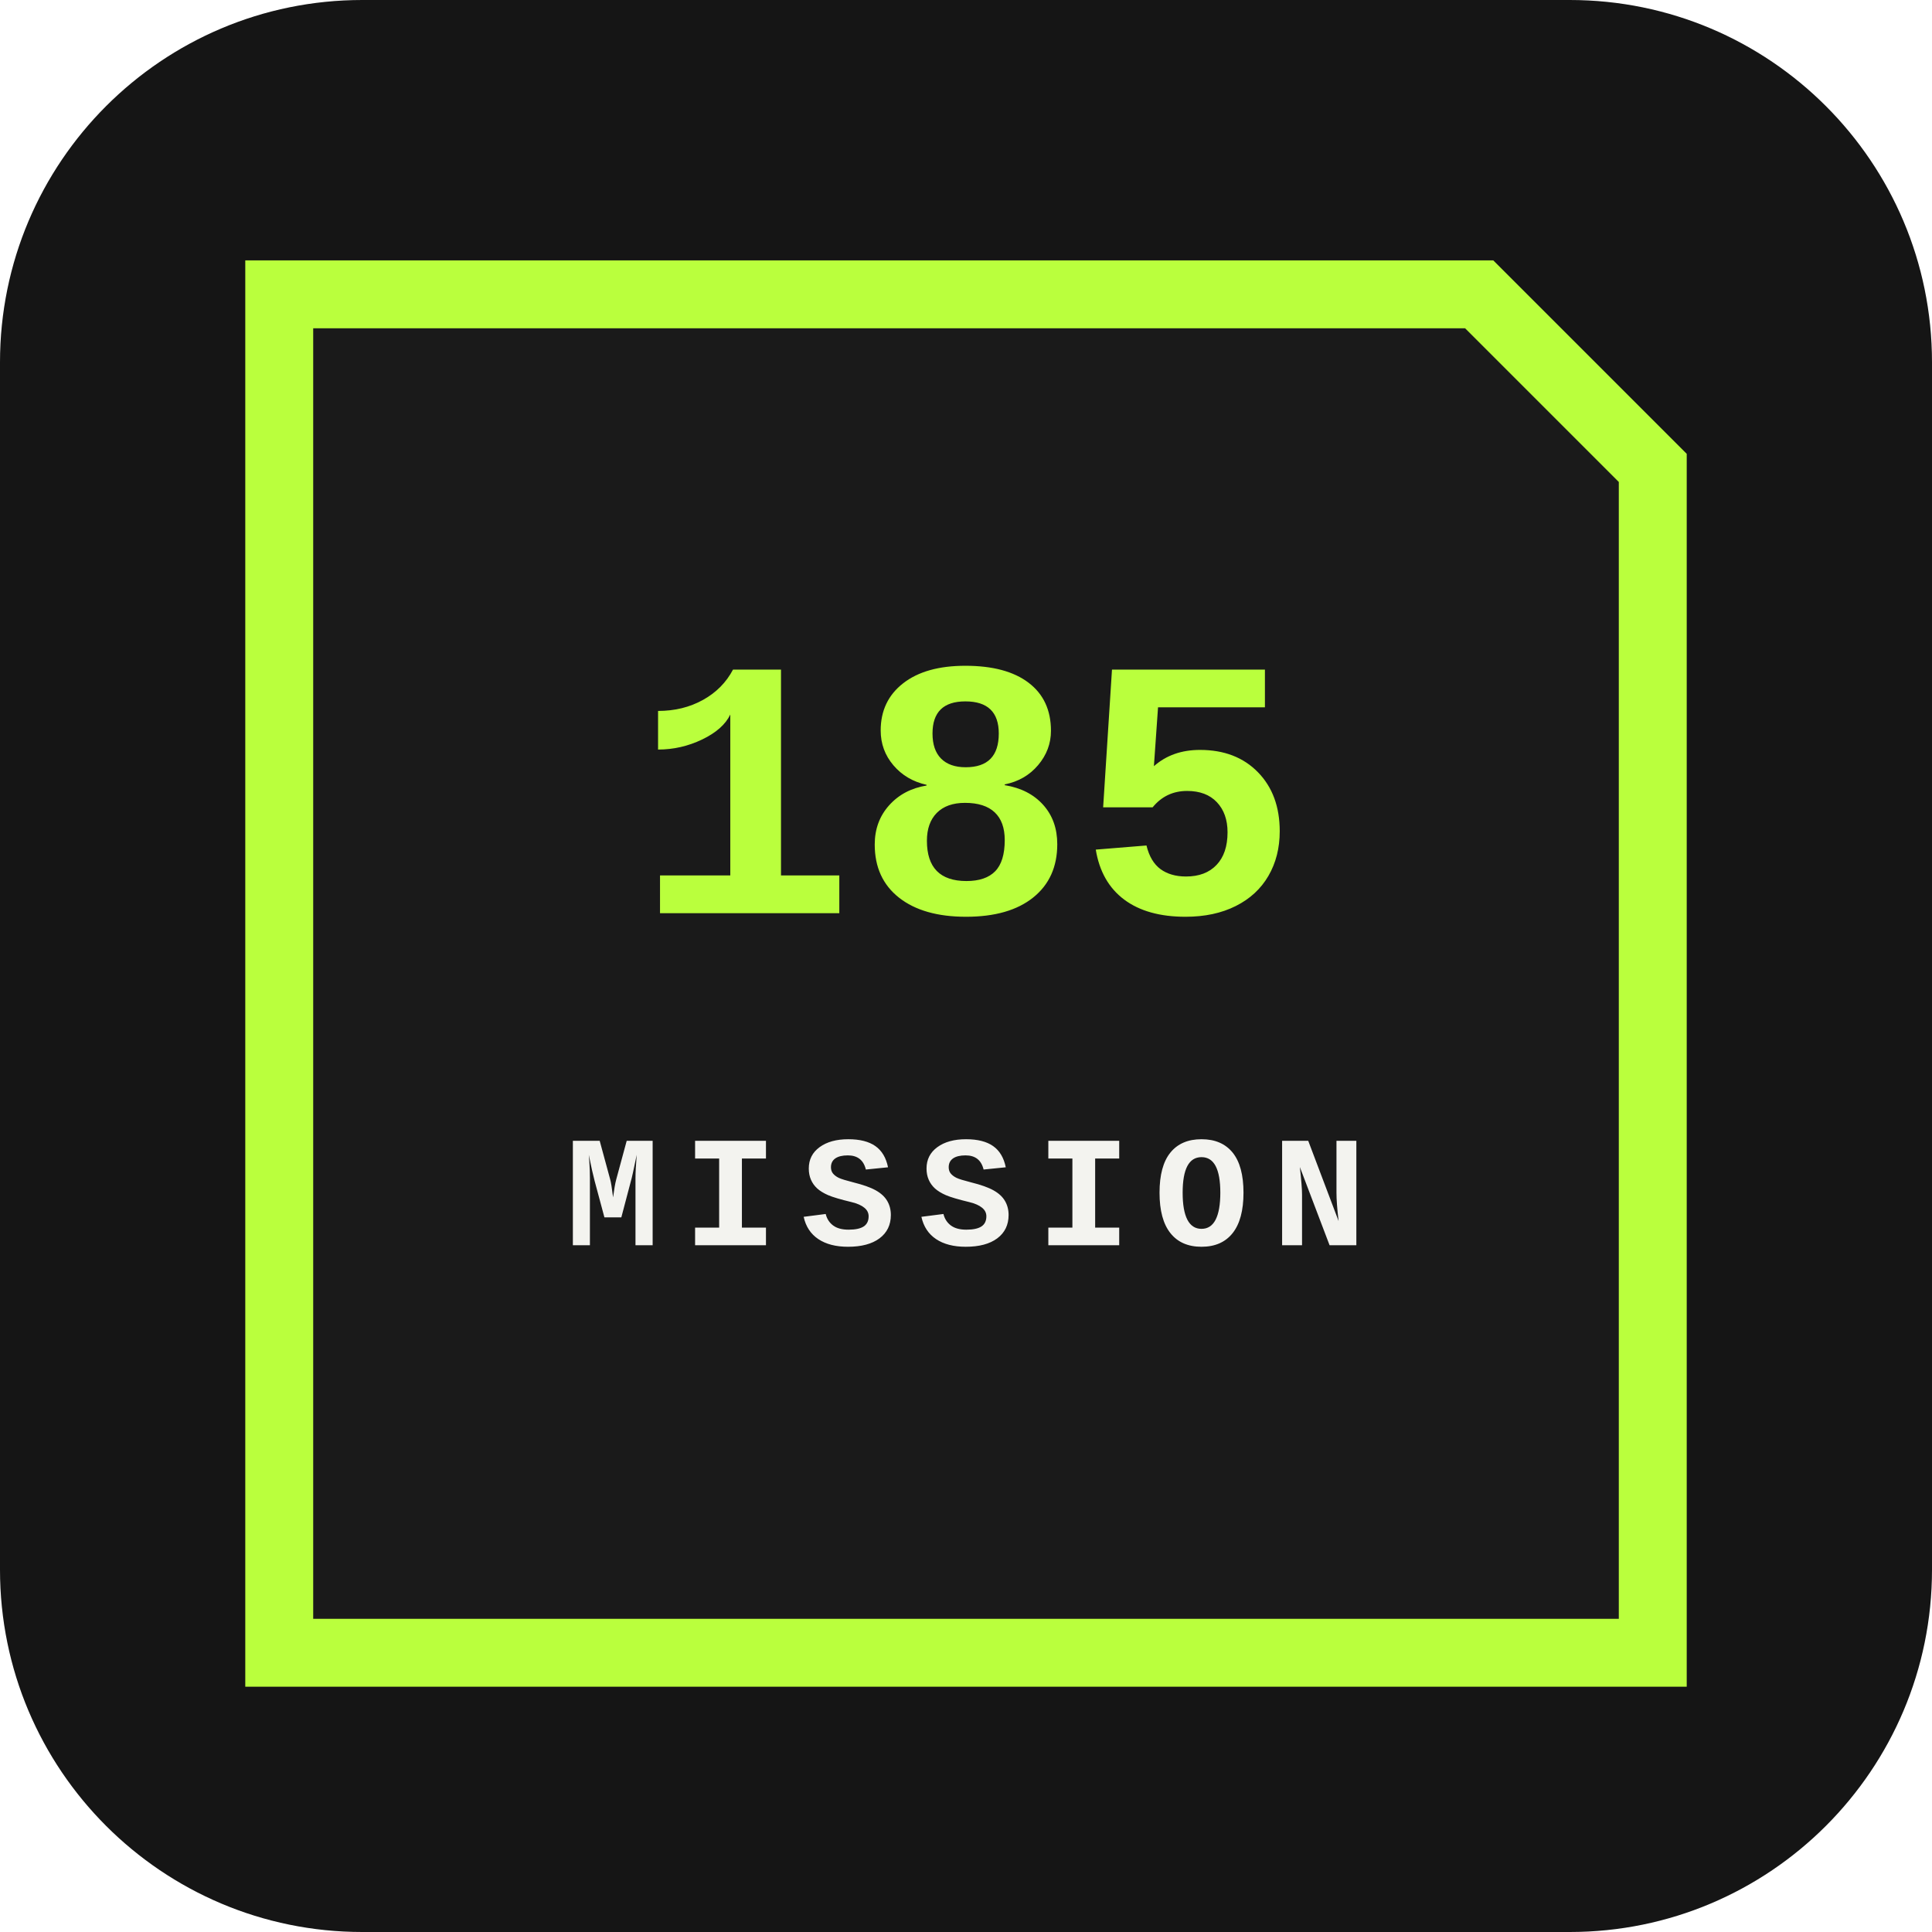
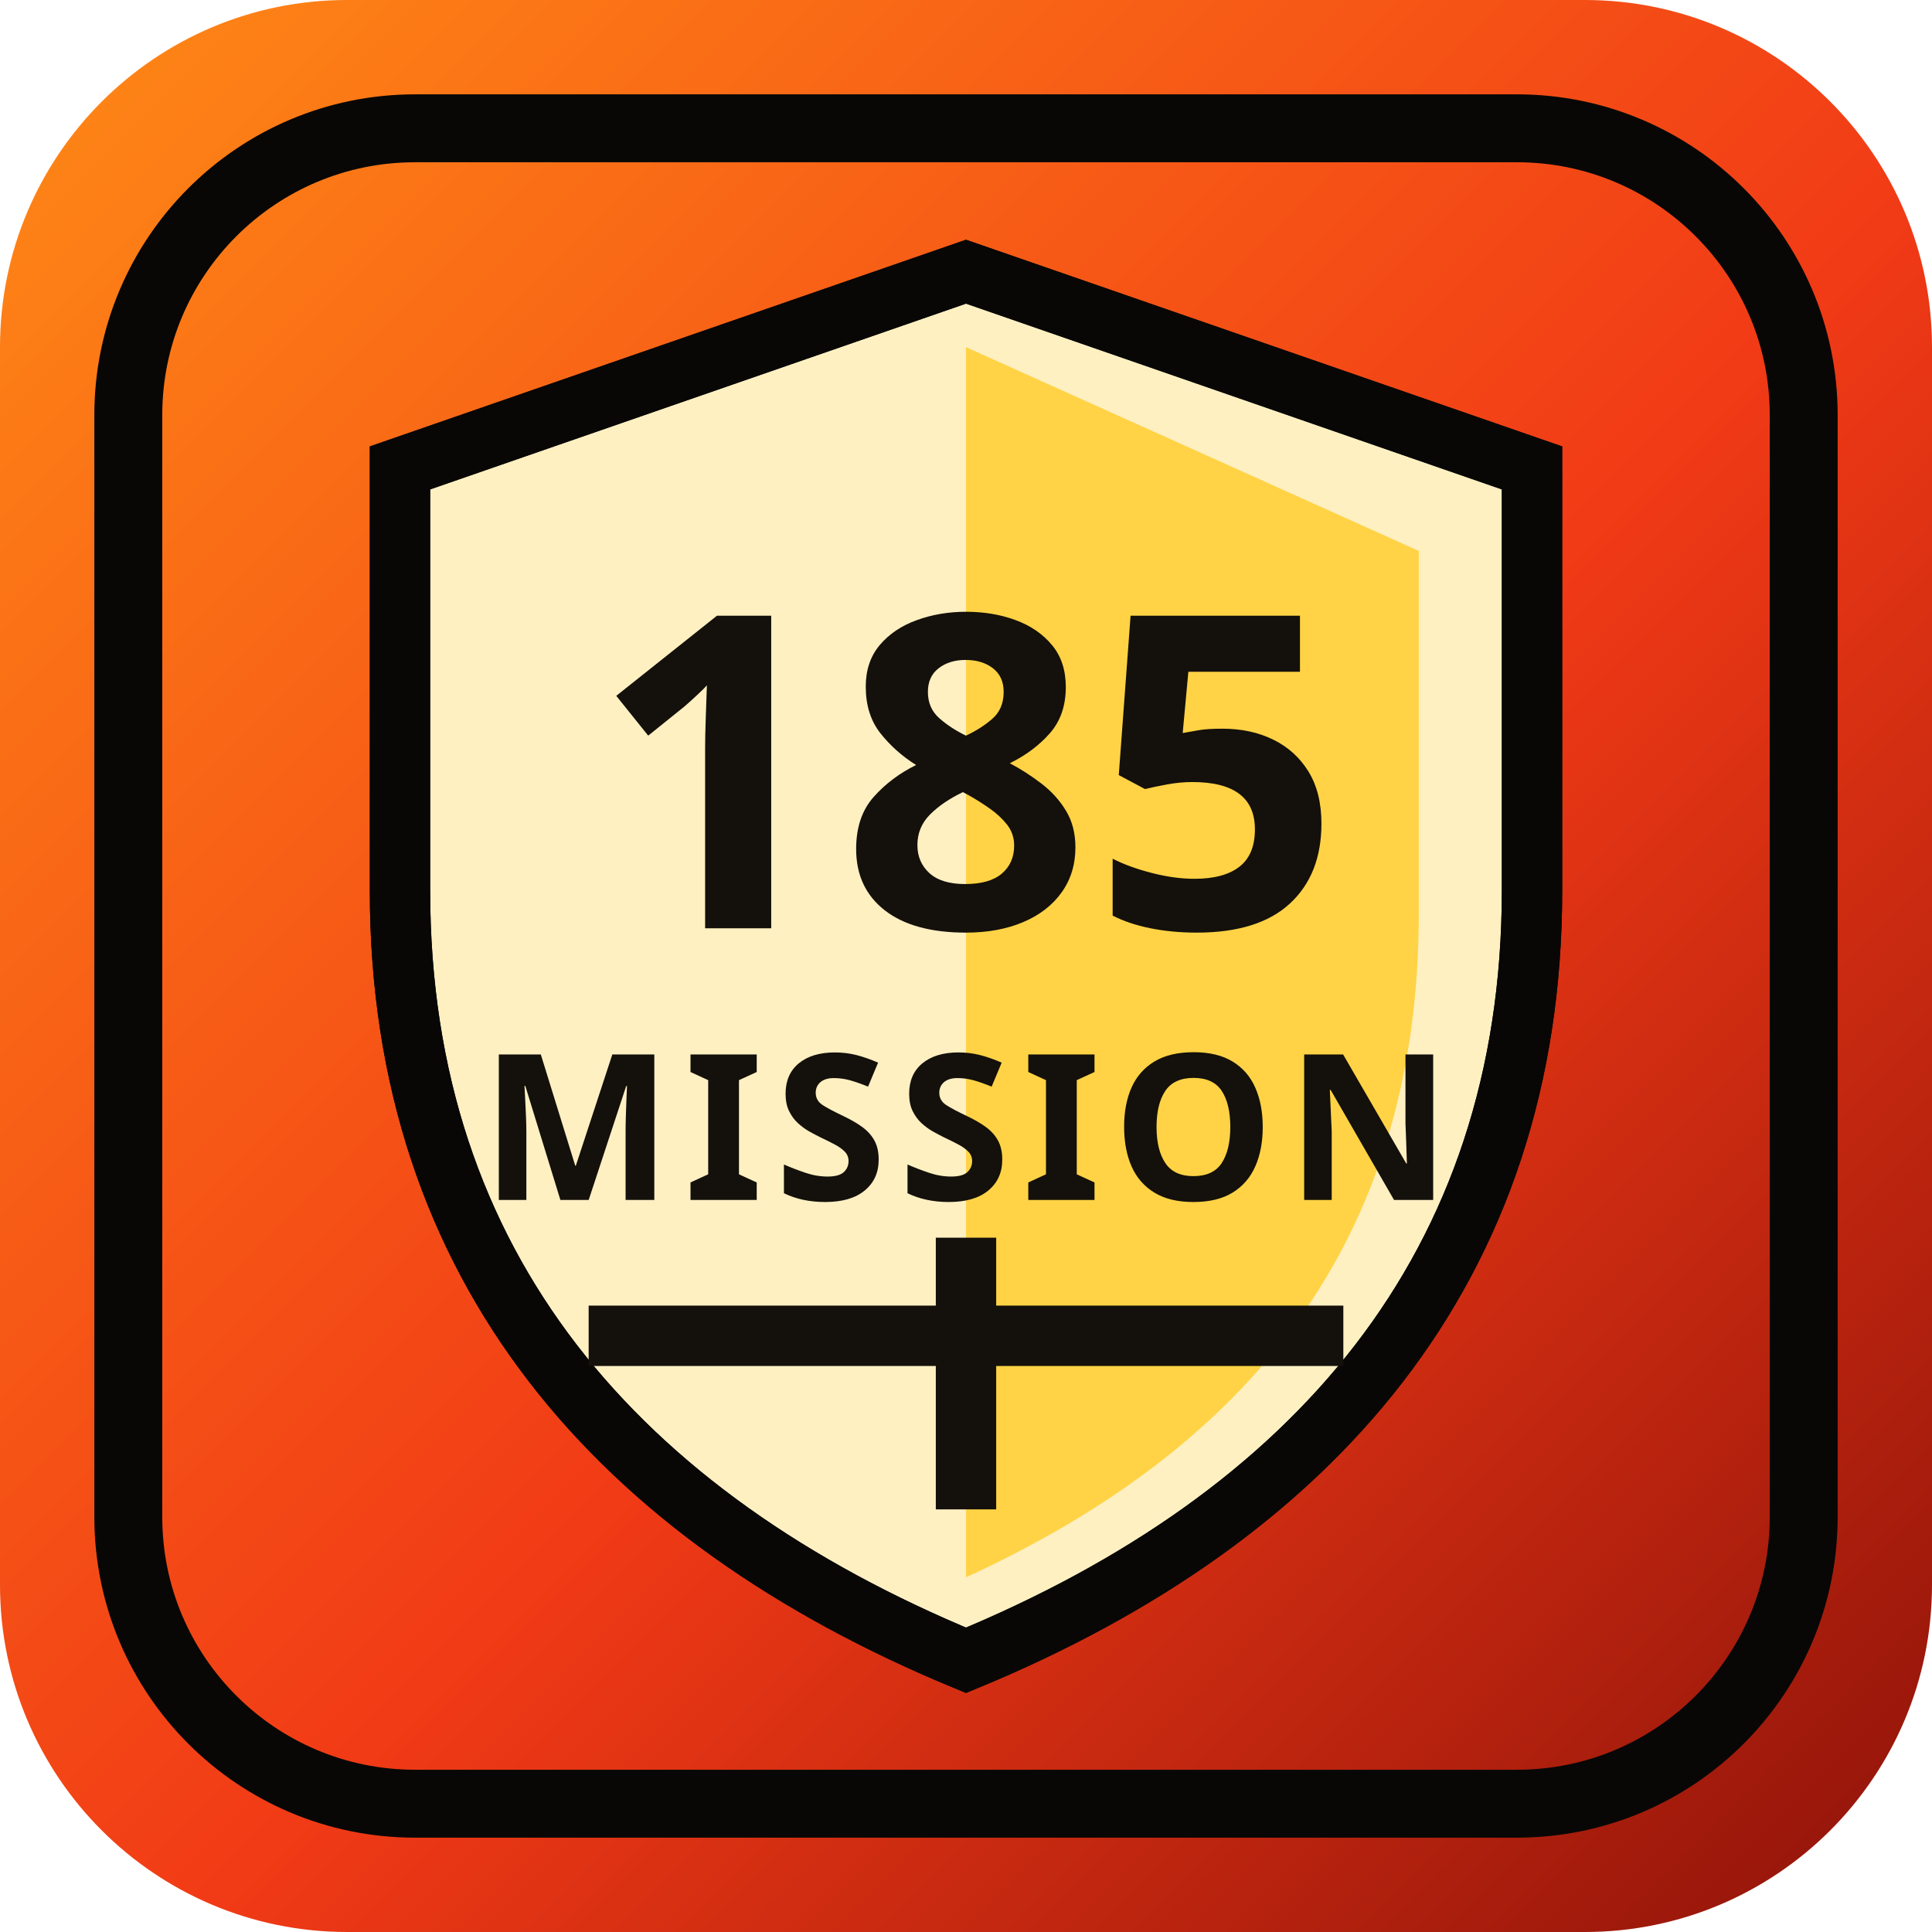
<svg xmlns="http://www.w3.org/2000/svg" viewBox="0 0 512 512">
-   <rect width="512" height="512" rx="96" fill="#151515" />
-   <path d="M74 78h318l46 46v314H74z" fill="#1a1a1a" stroke="#baff3d" stroke-width="18" />
-   <text x="256" y="242" text-anchor="middle" font-family="Courier New, monospace" font-size="98" font-weight="900" fill="#baff3d">185</text>
-   <text x="256" y="330" text-anchor="middle" font-family="Courier New, monospace" font-size="42" font-weight="900" letter-spacing="6" fill="#f3f3ef">MISSION</text>
+   <defs>
+     <linearGradient id="bg" x1="0" y1="0" x2="1" y2="1">
+       <stop offset="0" stop-color="#ff8b16" />
+       <stop offset="0.55" stop-color="#f13a16" />
+       <stop offset="1" stop-color="#8d1209" />
+     </linearGradient>
+   </defs>
+   <rect width="512" height="512" rx="92" fill="url(#bg)" />
+   <rect x="34" y="34" width="444" height="444" rx="76" fill="none" stroke="#080706" stroke-width="18" />
+   <path d="M256 72l150 52v112c0 100-58 166-150 204-92-38-150-104-150-204V124z" fill="#fff0c2" stroke="#080706" stroke-width="16" />
+   <path d="M256 92v326c74-34 120-88 120-176V146z" fill="#ffd23f" opacity=".95" />
+   <path d="M256 72l150 52v112c0 100-58 166-150 204-92-38-150-104-150-204V124z" fill="none" stroke="#080706" stroke-width="16" />
+   <text x="256" y="246" text-anchor="middle" font-family="Impact, Haettenschweiler, Arial Narrow Bold, sans-serif" font-size="116" font-weight="900" fill="#14100b">185</text>
+   <text x="256" y="318" text-anchor="middle" font-family="Impact, Haettenschweiler, Arial Narrow Bold, sans-serif" font-size="54" font-weight="900" letter-spacing="3" fill="#14100b">MISSION</text>
+   <path d="M164 354h184" stroke="#14100b" stroke-width="16" stroke-linecap="square" />
+   <path d="M256 336v56" stroke="#14100b" stroke-width="16" stroke-linecap="square" />
</svg>
